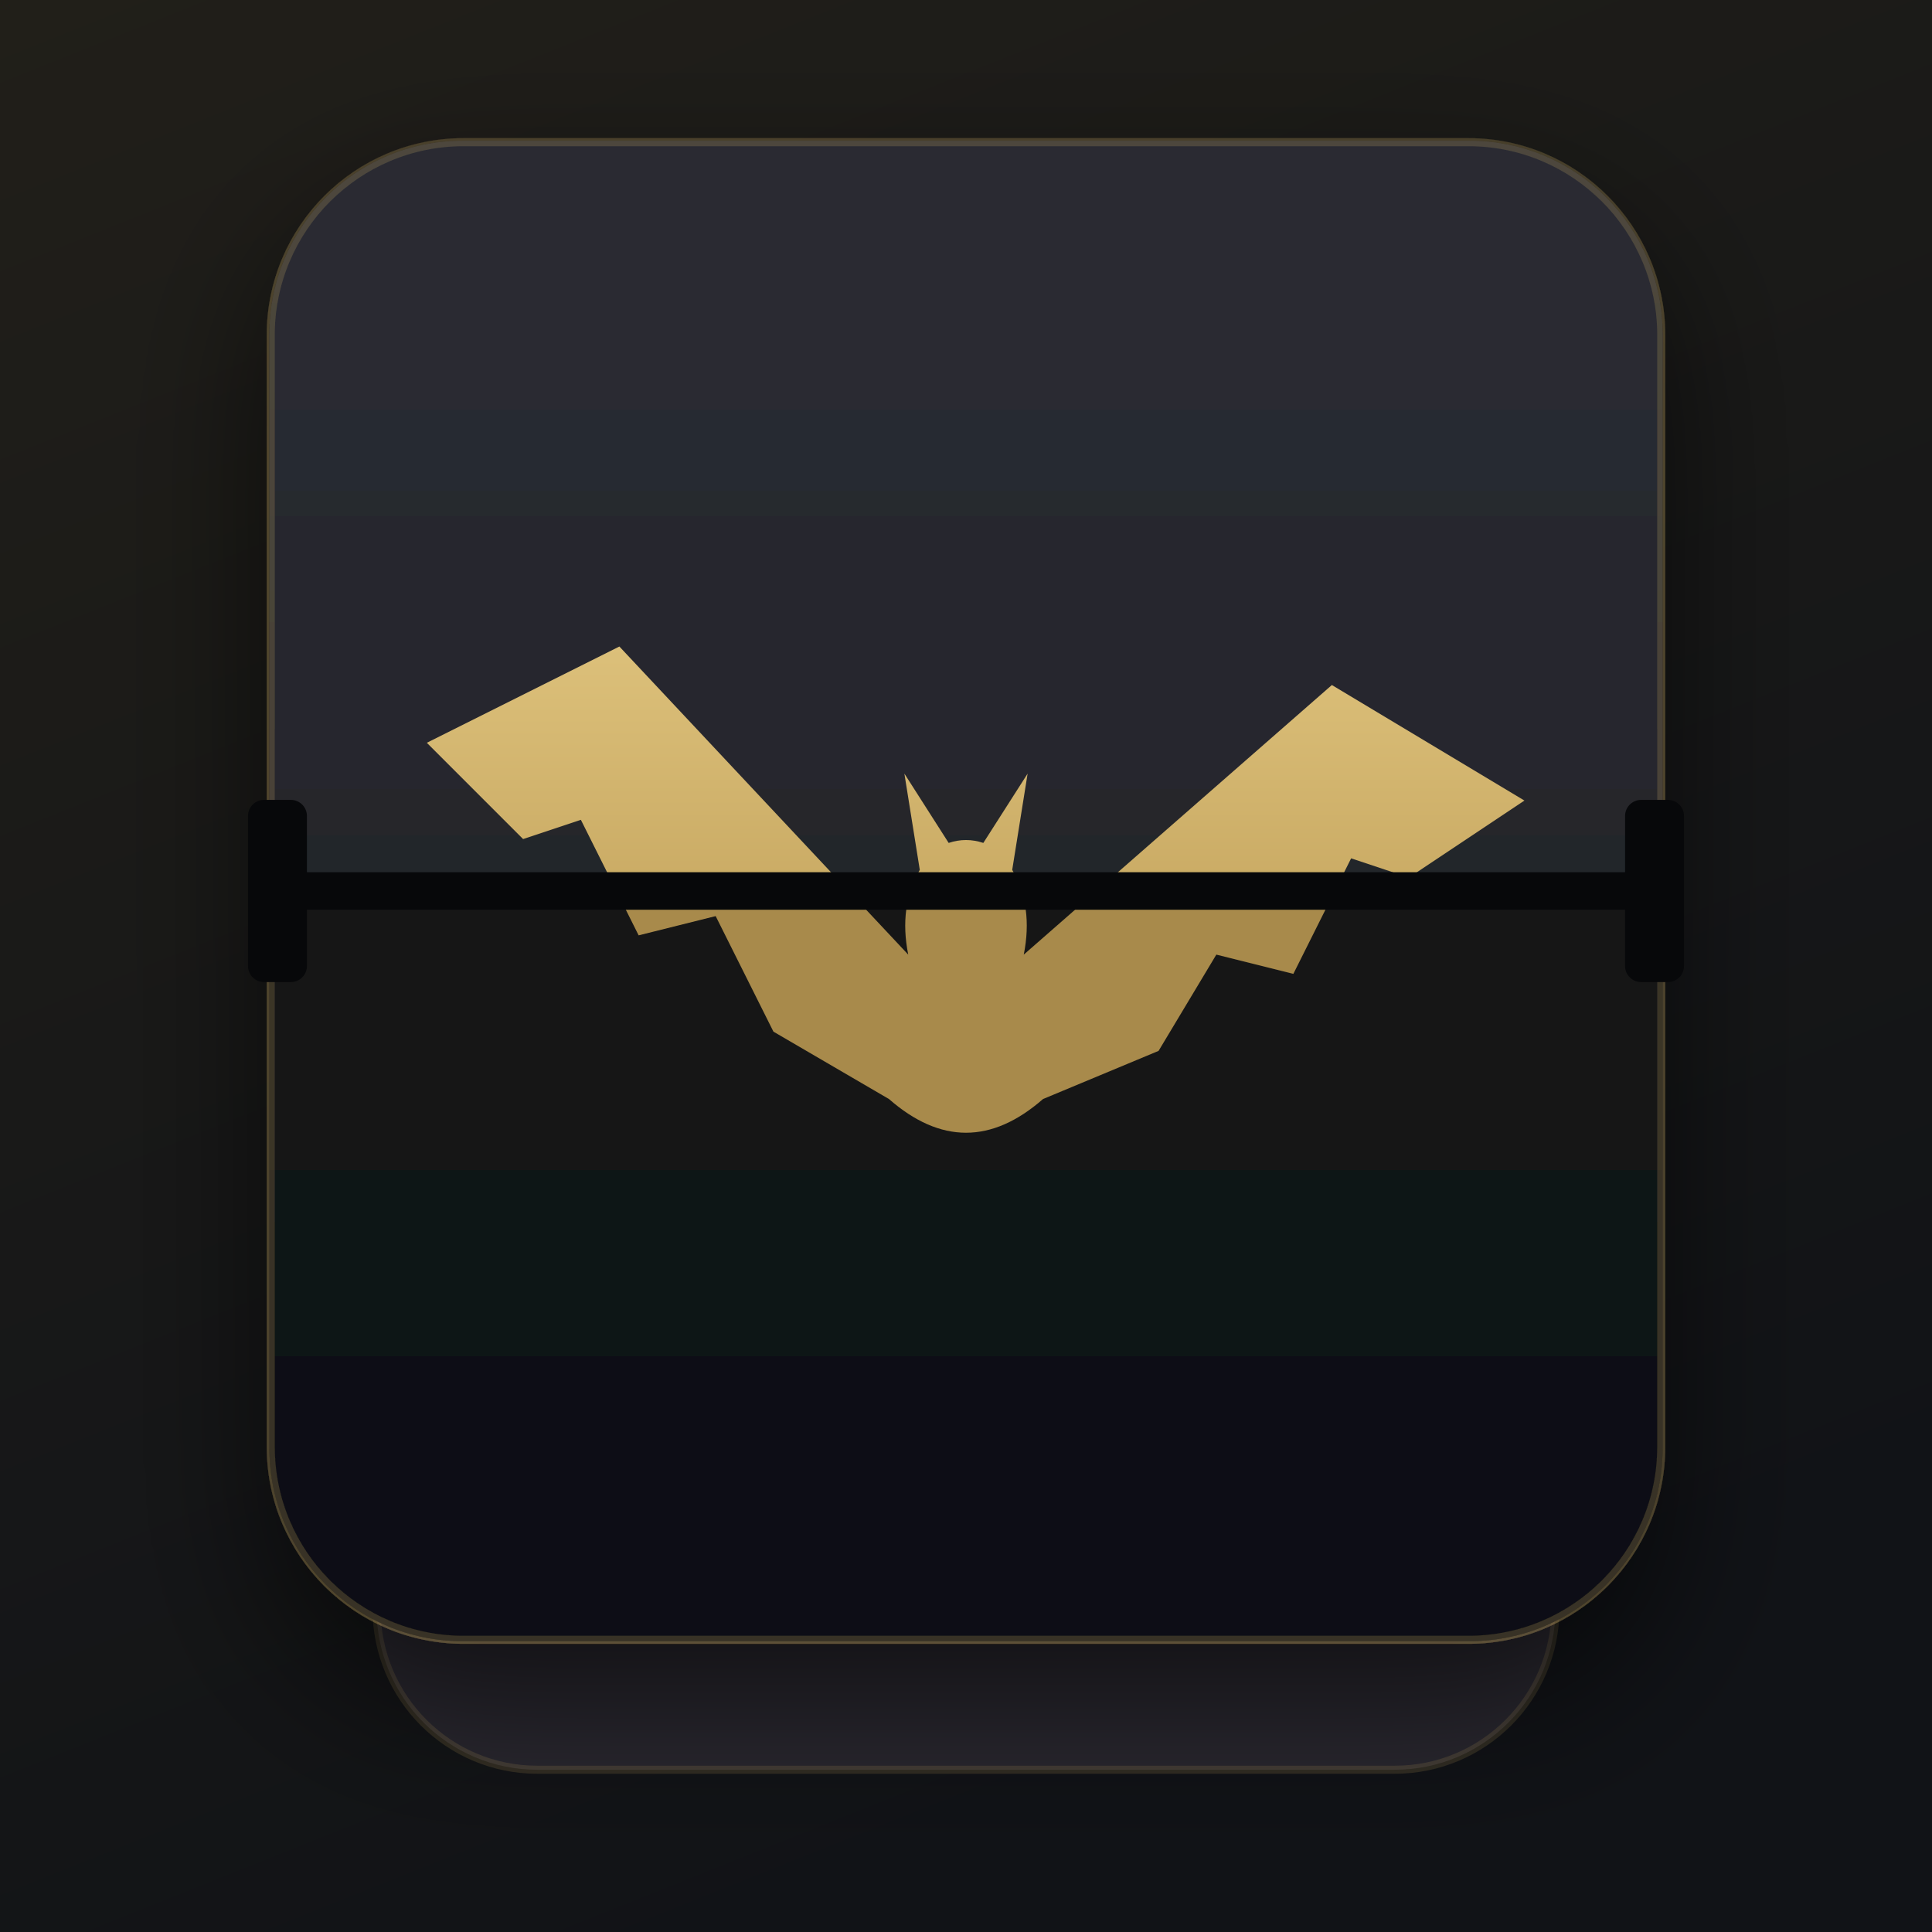
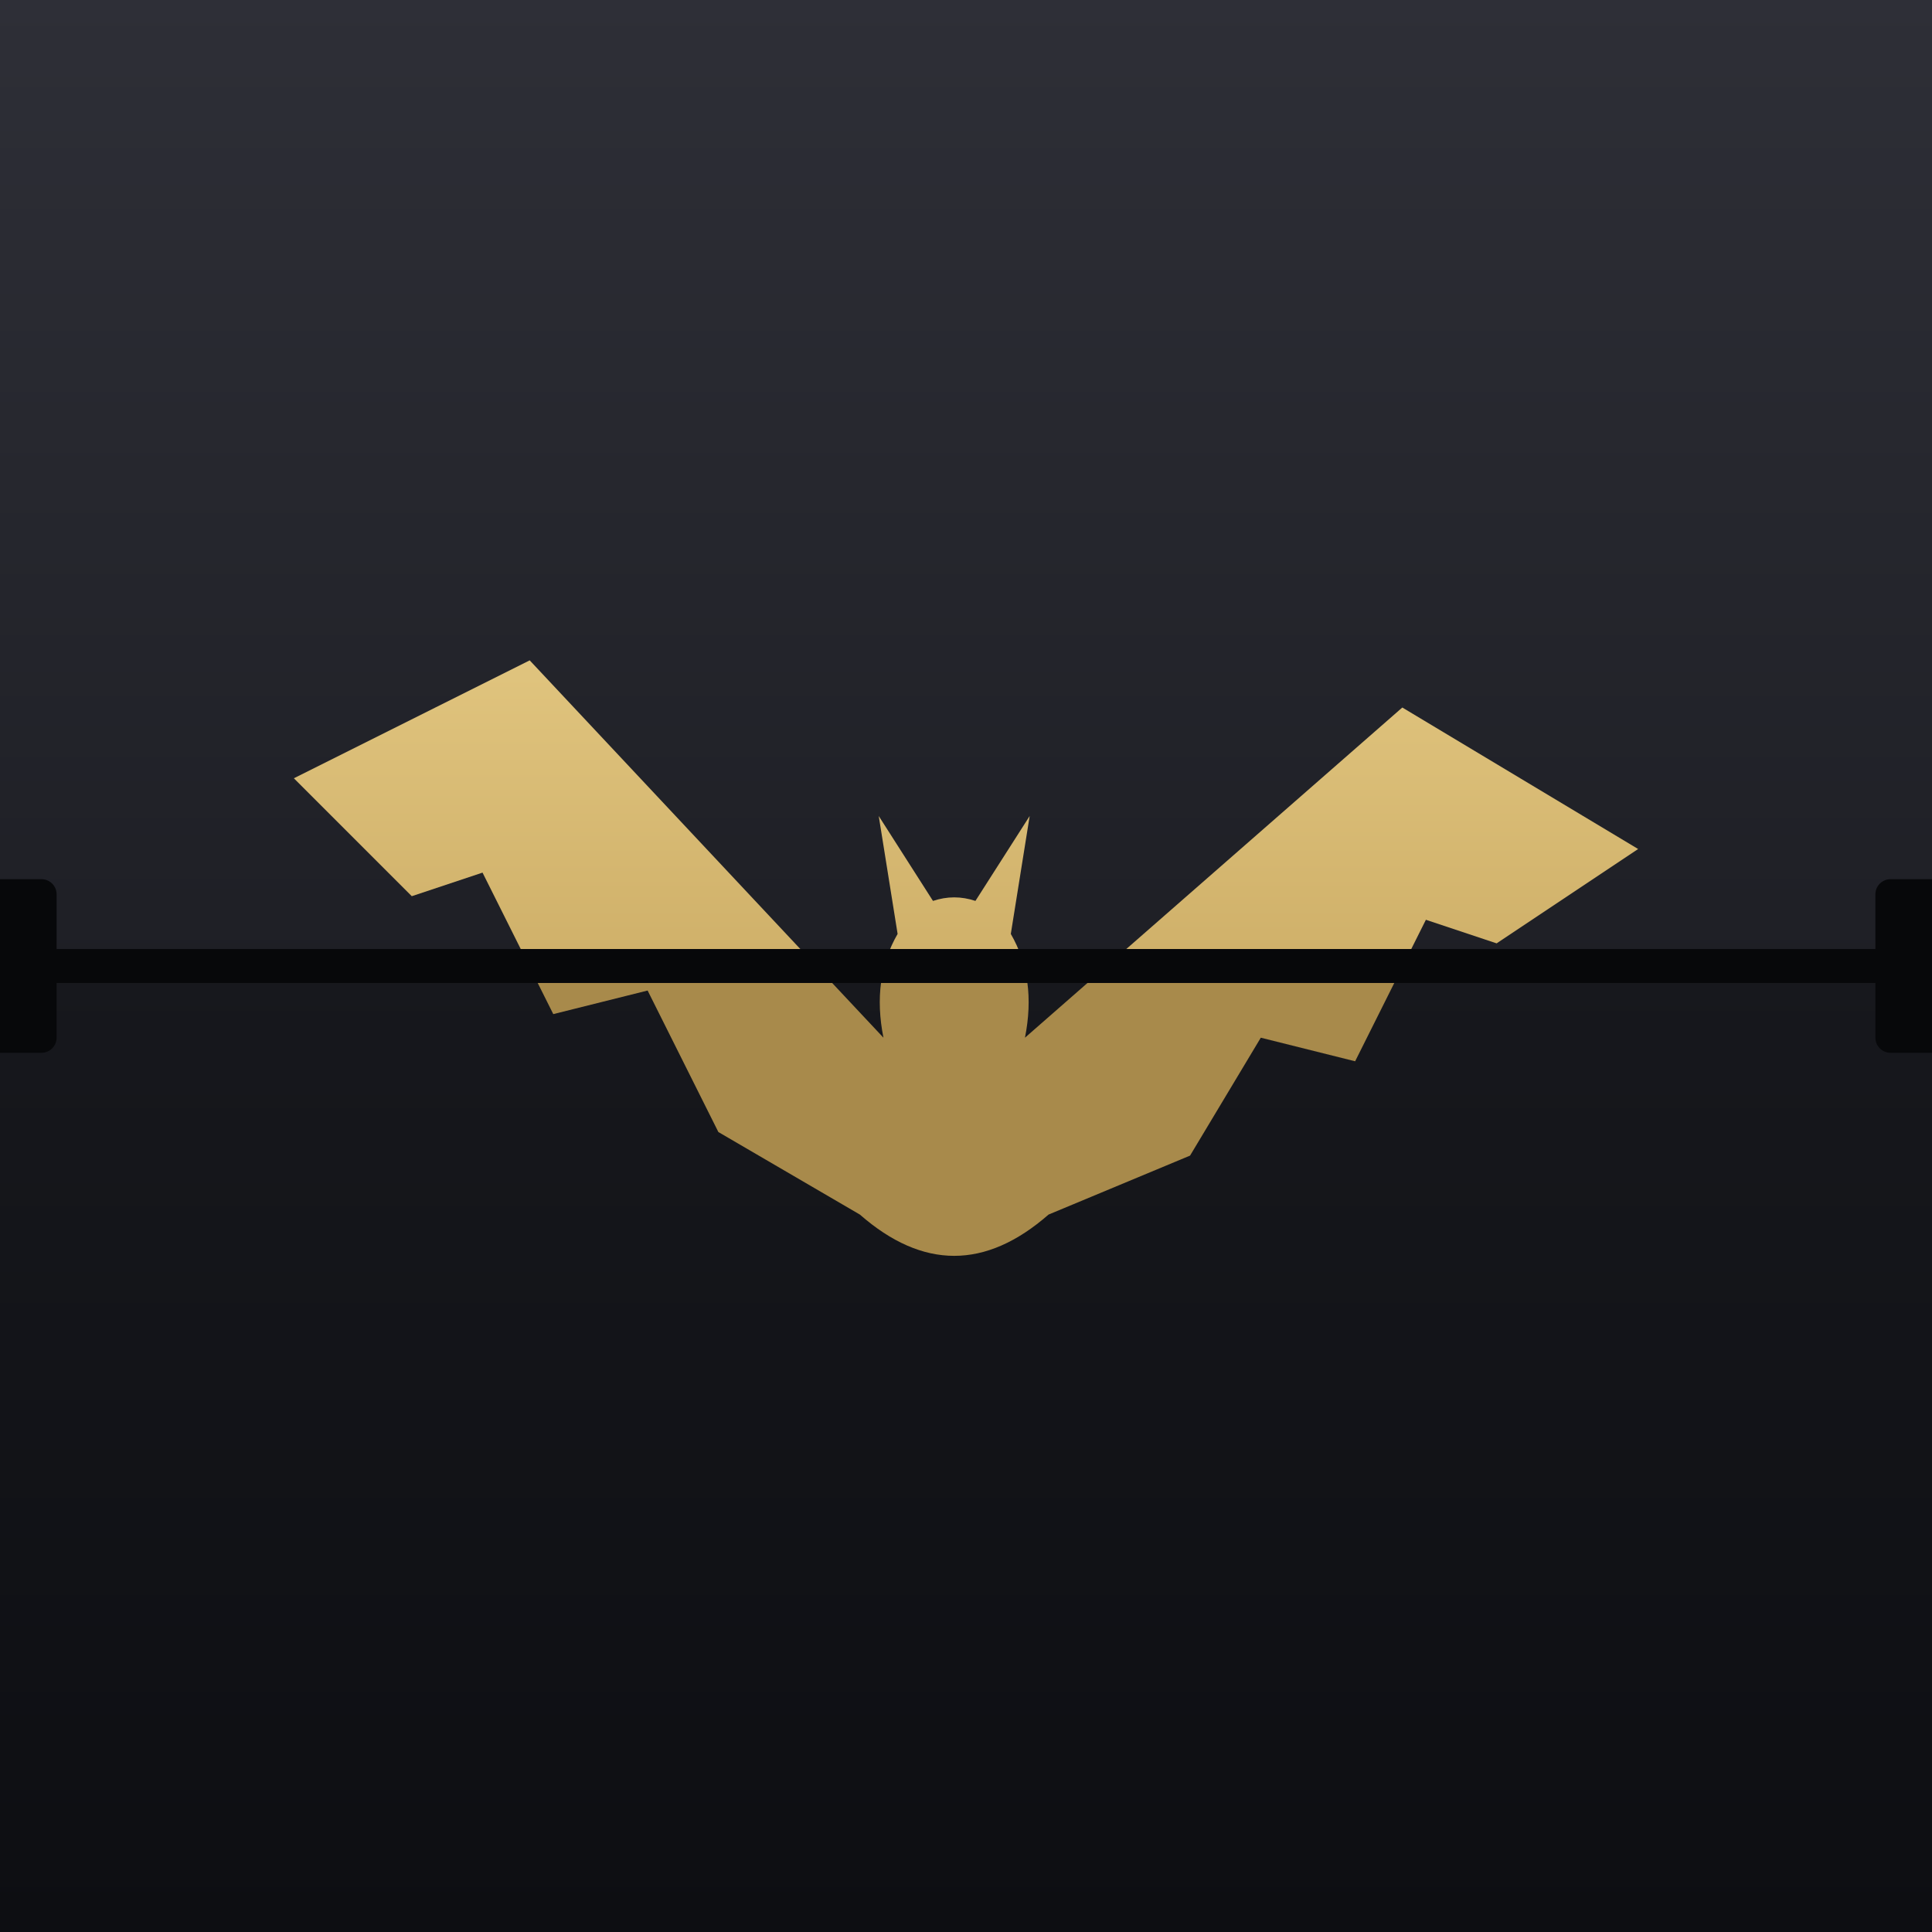
<svg xmlns="http://www.w3.org/2000/svg" width="1024" height="1024" viewBox="0 0 1024 1024">
  <defs>
-     <linearGradient id="bg" x1="0" y1="0" x2="0.4" y2="1">
-       <stop offset="0" stop-color="#211f19" />
-       <stop offset="1" stop-color="#111317" />
-     </linearGradient>
    <linearGradient id="top" x1="0" y1="0" x2="0" y2="1">
-       <stop offset="0" stop-color="#2b2c33" />
-       <stop offset="1" stop-color="#1d1e24" />
+       <stop offset="0" stop-color="#2e2f37" />
+       <stop offset="1" stop-color="#1e1f25" />
    </linearGradient>
    <linearGradient id="bot" x1="0" y1="0" x2="0" y2="1">
      <stop offset="0" stop-color="#17181d" />
-       <stop offset="1" stop-color="#0f1014" />
+       <stop offset="1" stop-color="#0d0e12" />
    </linearGradient>
    <linearGradient id="gold" x1="0" y1="0" x2="0" y2="1">
-       <stop offset="0" stop-color="#dcc07a" />
-       <stop offset="1" stop-color="#b8964f" />
+       <stop offset="0" stop-color="#e0c47e" />
+       <stop offset="1" stop-color="#bf9d55" />
    </linearGradient>
    <clipPath id="ct">
-       <rect x="252" y="232" width="520" height="280" />
+       <rect width="1024" height="512" />
    </clipPath>
    <clipPath id="cb">
-       <rect x="252" y="512" width="520" height="280" />
+       <rect y="512" width="1024" height="512" />
    </clipPath>
-     <filter id="sh" x="-20%" y="-20%" width="140%" height="150%">
-       <feDropShadow dx="0" dy="24" stdDeviation="28" flood-color="#000" flood-opacity=".6" />
-     </filter>
    <symbol id="bat" viewBox="0 0 64 40">
      <path d="M29 20 L14 4 L4 9 L9 14 L12 13 L15 19 L19 18 L22 24 L28 27.5 Q32 31 36 27.5 L42 25 L45 20 L49 21 L52 15 L55 16 L61 12 L51 6 L35 20 Q35.5 17.5 34.4 15.6 L35.2 10.6 L32.9 14.2 Q32 13.9 31.1 14.2 L28.8 10.6 L29.6 15.6 Q28.5 17.5 29 20 Z" />
    </symbol>
  </defs>
-   <rect width="1024" height="1024" fill="url(#bg)" />
-   <g transform="translate(512 512) scale(1.42) translate(-512 -540)">
-     <rect x="292" y="300" width="440" height="540" rx="60" fill="#2a2830" />
-     <rect x="292" y="300" width="440" height="540" rx="60" fill="none" stroke="#c8a862" stroke-opacity=".18" stroke-width="3" />
-     <g filter="url(#sh)">
-       <rect x="252" y="232" width="520" height="560" rx="72" fill="url(#bot)" />
-       <rect x="252" y="232" width="520" height="560" rx="72" fill="url(#top)" clip-path="url(#ct)" />
-       <rect x="252.5" y="232.5" width="519" height="559" rx="72" fill="none" stroke="#c8a862" stroke-opacity=".22" stroke-width="3" />
-     </g>
-     <g clip-path="url(#ct)">
-       <use href="#bat" x="282" y="392" width="460" height="287.5" fill="url(#gold)" />
-     </g>
-     <g clip-path="url(#cb)">
-       <use href="#bat" x="282" y="392" width="460" height="287.5" fill="#a88a4b" />
-     </g>
-     <rect x="252" y="505" width="520" height="14" fill="#07080a" />
-     <rect x="244" y="478" width="22" height="68" rx="6" fill="#07080a" />
-     <rect x="758" y="478" width="22" height="68" rx="6" fill="#07080a" />
+   <rect width="1024" height="512" fill="url(#top)" />
+   <rect y="512" width="1024" height="512" fill="url(#bot)" />
+   <g clip-path="url(#ct)">
+     <use href="#bat" x="105.75" y="300" width="800" height="500" fill="url(#gold)" />
  </g>
+   <g clip-path="url(#cb)">
+     <use href="#bat" x="105.75" y="300" width="800" height="500" fill="#a88a4b" />
+   </g>
+   <rect y="503" width="1024" height="18" fill="#07080a" />
+   <rect x="-10" y="466" width="40" height="92" rx="8" fill="#07080a" />
+   <rect x="994" y="466" width="40" height="92" rx="8" fill="#07080a" />
</svg>
